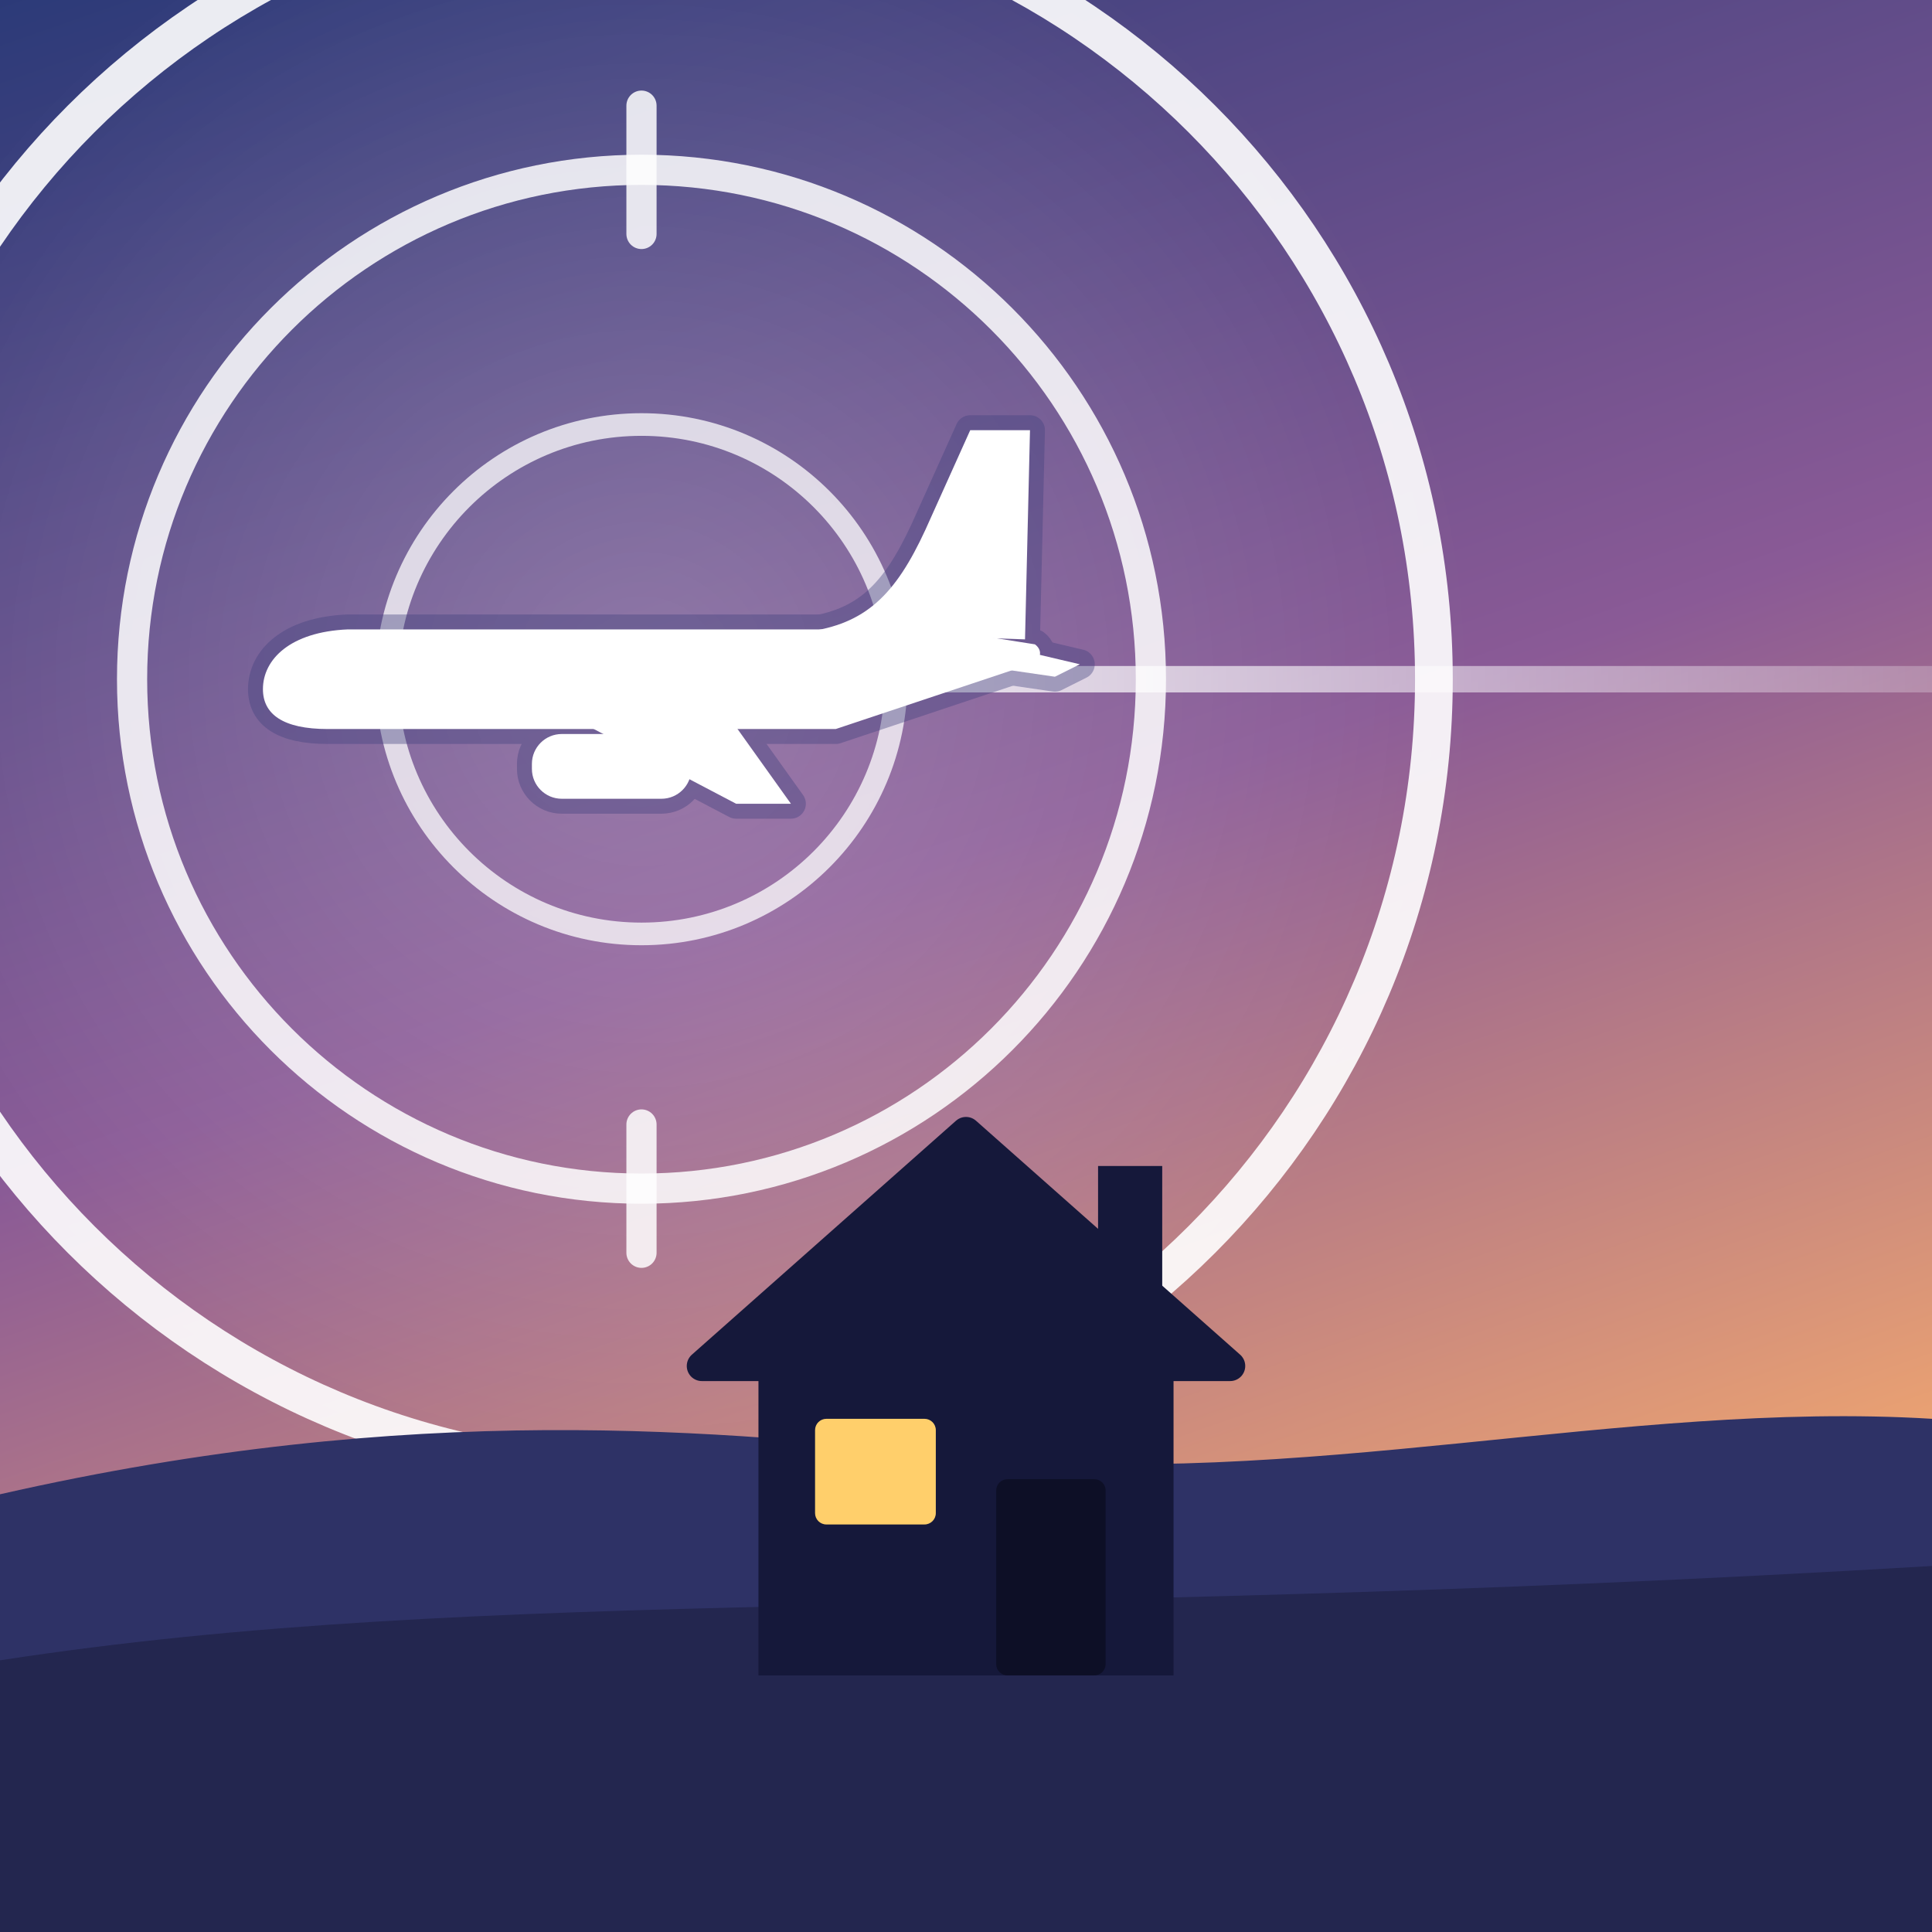
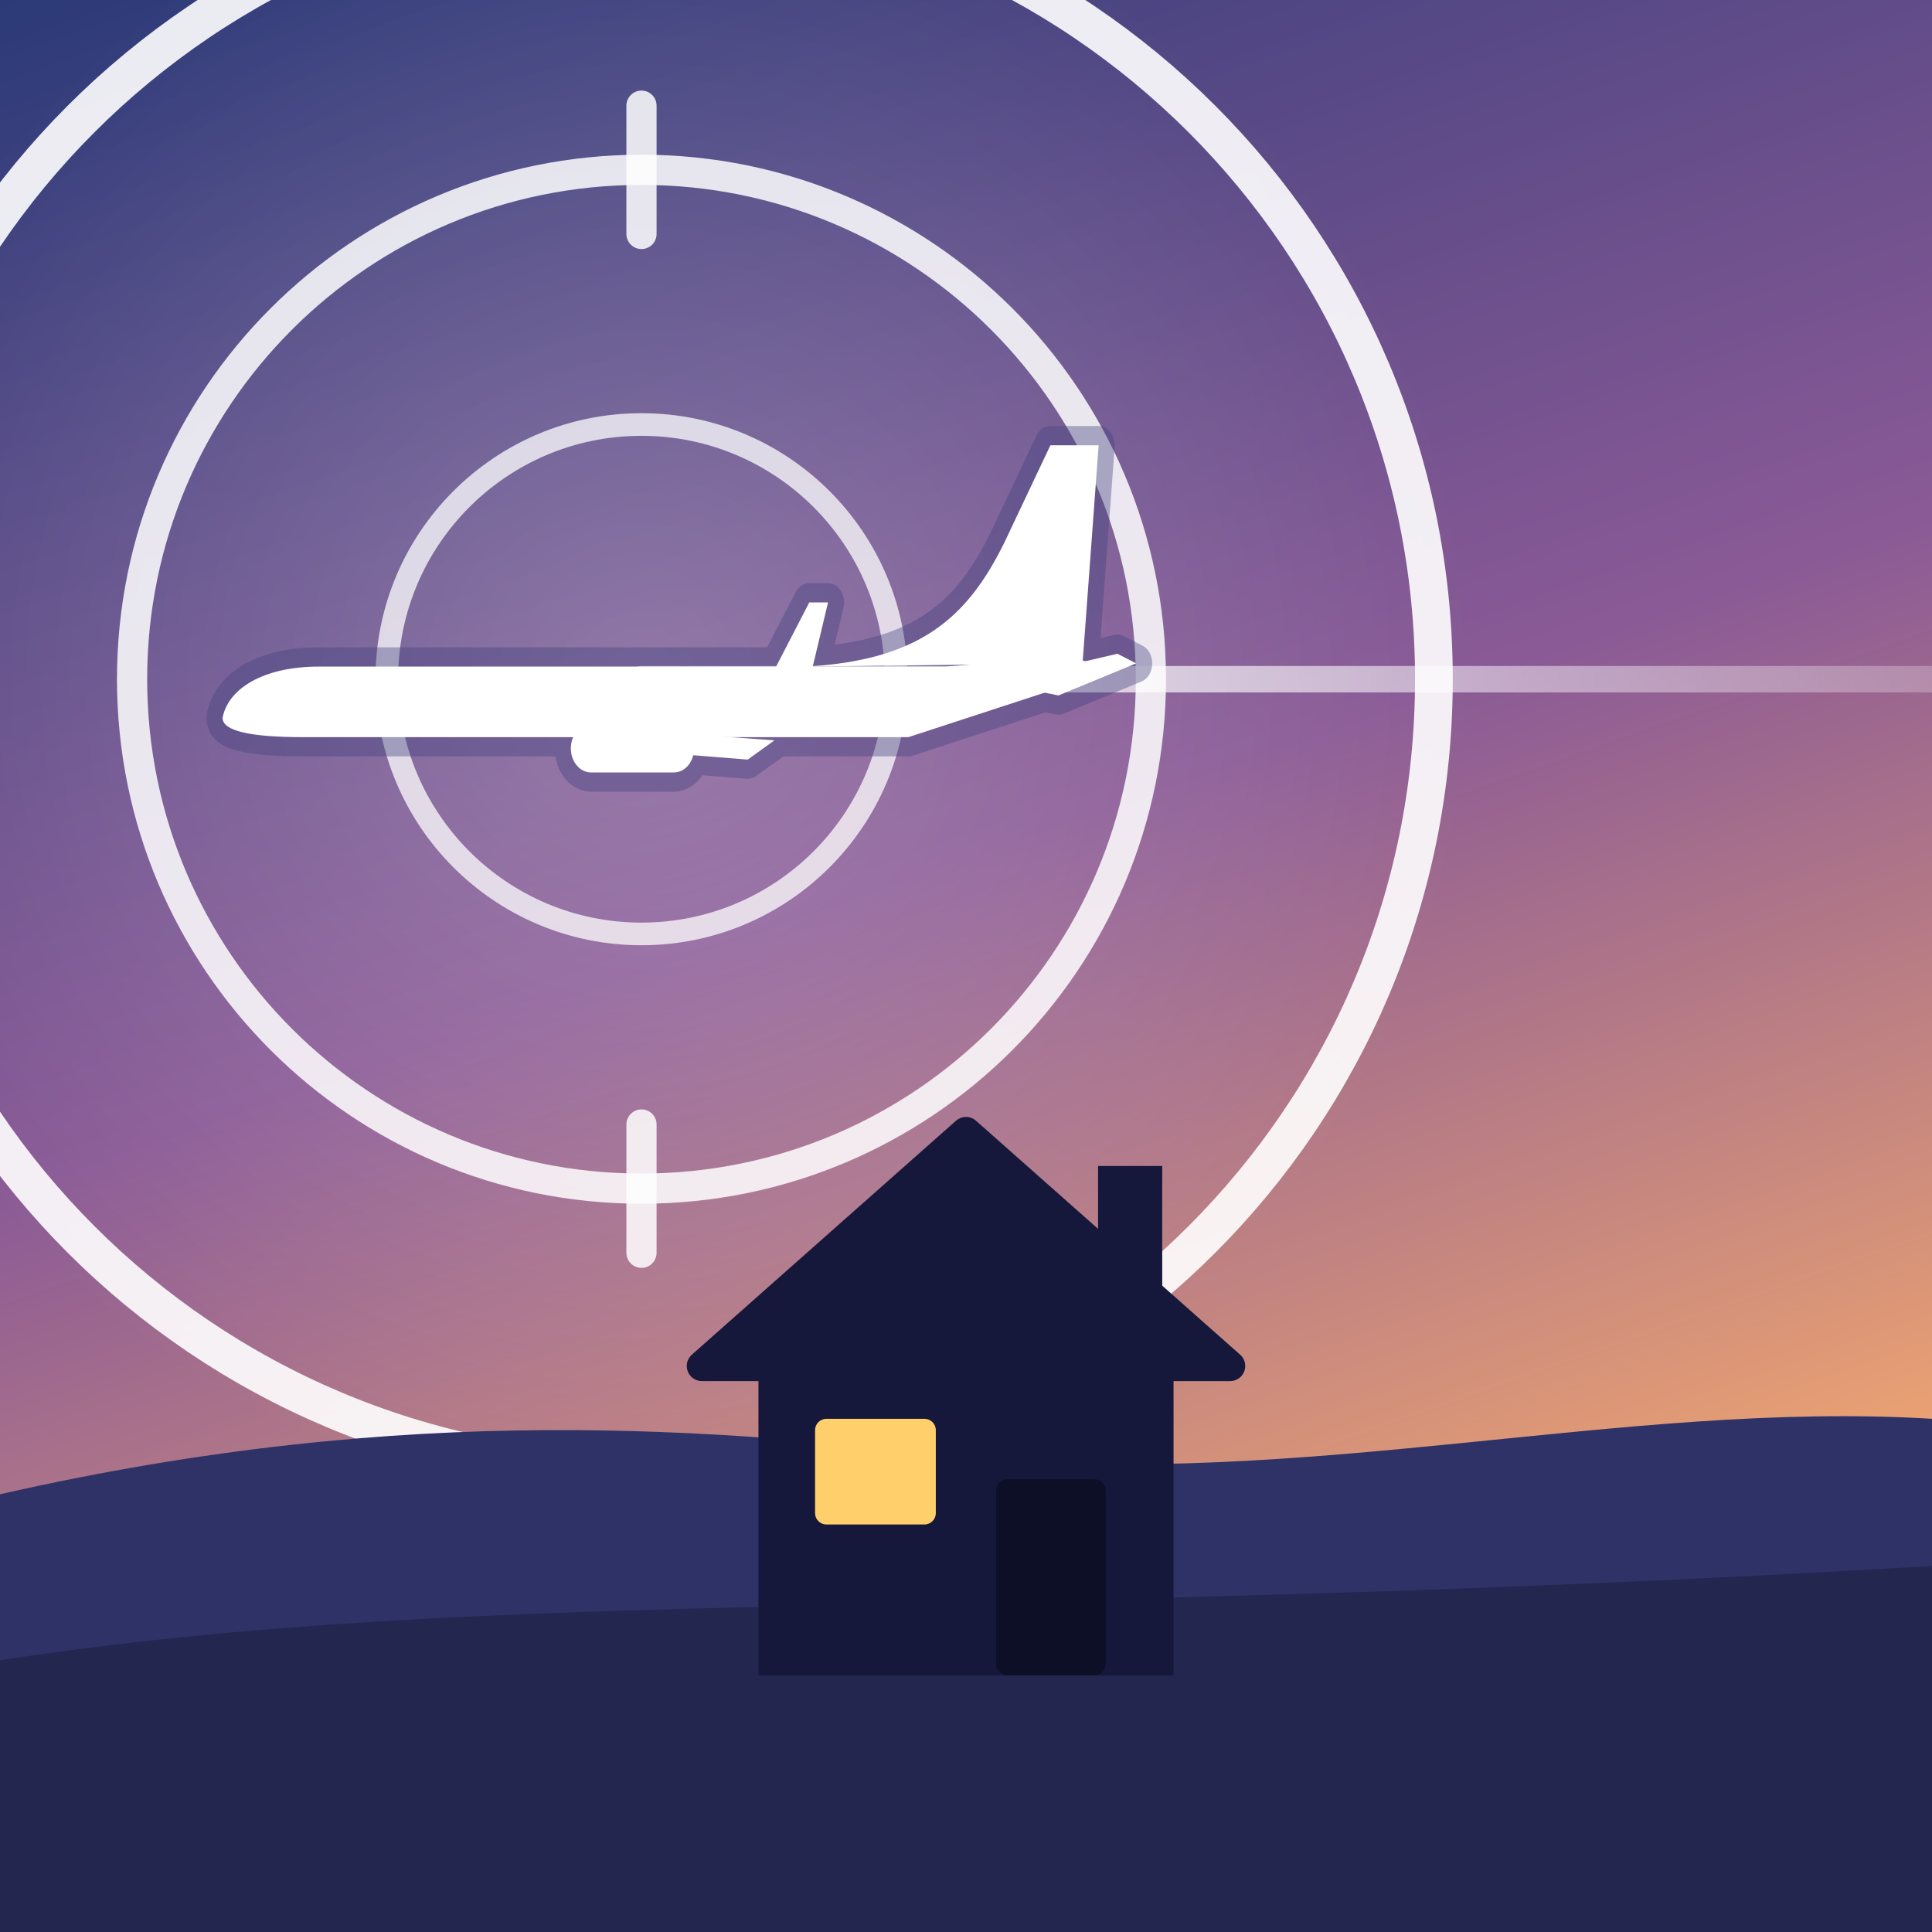
<svg xmlns="http://www.w3.org/2000/svg" viewBox="0 0 1024 1024">
  <defs>
    <linearGradient id="g" x1="0" y1="0" x2="0.35" y2="1">
      <stop offset="0" stop-color="#2b3a78" />
      <stop offset=".55" stop-color="#8a5a96" />
      <stop offset="1" stop-color="#f2a76f" />
    </linearGradient>
    <radialGradient id="glow" cx="340" cy="360" r="440" gradientUnits="userSpaceOnUse">
      <stop offset="0" stop-color="#ffffff" stop-opacity=".22" />
      <stop offset="1" stop-color="#ffffff" stop-opacity="0" />
    </radialGradient>
    <linearGradient id="trail" x1="340" y1="0" x2="1024" y2="0" gradientUnits="userSpaceOnUse">
      <stop offset="0" stop-color="#fff" stop-opacity=".95" />
      <stop offset="1" stop-color="#fff" stop-opacity=".25" />
    </linearGradient>
    <clipPath id="c">
      <rect width="1024" height="1024" />
    </clipPath>
  </defs>
  <g clip-path="url(#c)">
    <rect width="1024" height="1024" fill="url(#g)" />
    <circle cx="340" cy="360" r="440" fill="url(#glow)" />
    <circle cx="340" cy="360" r="420" fill="none" stroke="#fff" stroke-width="20" opacity=".9" />
    <circle cx="340" cy="360" r="270" fill="none" stroke="#fff" stroke-width="16" opacity=".85" />
    <circle cx="340" cy="360" r="135" fill="none" stroke="#fff" stroke-width="12" opacity=".75" />
    <line x1="340" y1="56" x2="340" y2="124" stroke="#fff" stroke-width="16" stroke-linecap="round" opacity=".85" />
    <line x1="340" y1="596" x2="340" y2="664" stroke="#fff" stroke-width="16" stroke-linecap="round" opacity=".85" />
    <line x1="340" y1="360" x2="1060" y2="360" stroke="url(#trail)" stroke-width="14" stroke-linecap="round" />
    <path d="M0 792 C 220 742 380 758 512 772 C 690 790 860 742 1024 752 L1024 1024 L0 1024 Z" fill="#2e3266" />
    <path d="M0 880 C 260 840 520 860 1024 830 L1024 1024 L0 1024 Z" fill="#23264f" />
-     <g transform="translate(340 360) scale(1.32)" stroke-linejoin="round">
+     <g transform="translate(348 372) scale(1.42 1.7)" stroke-linejoin="round">
      <g fill="#41407e" stroke="#41407e" stroke-width="12" opacity=".4">
-         <path d="M 66 -19 C 90 -22 102 -34 114 -60 L 132 -100 L 156 -100 L 154 -16 Z" />
-         <path d="M -152 4 C -152 -8 -141 -19 -118 -20 L 120 -20 L 158 -14 C 162 -11 160 -6 153 -5 L 78 20 L -126 20 C -144 20 -152 14 -152 4 Z" />
-         <path d="M 118 -8 L 166 -1 L 176 -6 L 142 -14 Z" />
-         <path d="M -42 8 L 38 50 L 60 50 L 30 8 Z" />
-         <rect x="-44" y="22" width="64" height="26" rx="12" />
+         <path d="M 56 -11 C 98 -13 116 -26 130 -50 L 147 -80 L 165 -80 L 159 -12 Z" />
+         <path d="M -162 5 C -160 -4 -147 -11 -126 -11 L 108 -11 L 152 -14 L 164 -12 L 160 -7 L 94 11 L -132 11 C -152 11 -162 9 -162 5 Z" />
+         <path d="M 126 -6 L 172 -15 L 179 -12 L 150 -2 Z" />
+         <path d="M 44 -10 L 57 -31 L 64 -31 L 58 -10 Z" />
+         <path d="M -22 8 L 44 12 L 34 18 L -26 14 Z" />
+         <rect x="-32" y="7" width="46" height="15" rx="7.5" />
      </g>
      <g fill="#fff">
-         <path d="M 66 -19 C 90 -22 102 -34 114 -60 L 132 -100 L 156 -100 L 154 -16 Z" />
-         <path d="M -152 4 C -152 -8 -141 -19 -118 -20 L 120 -20 L 158 -14 C 162 -11 160 -6 153 -5 L 78 20 L -126 20 C -144 20 -152 14 -152 4 Z" />
-         <path d="M 118 -8 L 166 -1 L 176 -6 L 142 -14 Z" />
-         <path d="M -42 8 L 38 50 L 60 50 L 30 8 Z" />
-         <rect x="-44" y="22" width="64" height="26" rx="12" />
+         <path d="M 56 -11 C 98 -13 116 -26 130 -50 L 147 -80 L 165 -80 L 159 -12 Z" />
+         <path d="M -162 5 C -160 -4 -147 -11 -126 -11 L 108 -11 L 152 -14 L 164 -12 L 160 -7 L 94 11 L -132 11 C -152 11 -162 9 -162 5 Z" />
+         <path d="M 126 -6 L 172 -15 L 179 -12 L 150 -2 Z" />
+         <path d="M 44 -10 L 57 -31 L 64 -31 L 58 -10 Z" />
+         <path d="M -22 8 L 44 12 L 34 18 L -26 14 Z" />
+         <rect x="-32" y="7" width="46" height="15" rx="7.5" />
      </g>
    </g>
    <g>
      <rect x="402" y="712" width="220" height="176" fill="#15183a" />
      <path d="M372 724 L512 600 L652 724 Z" fill="#15183a" stroke="#15183a" stroke-width="16" stroke-linejoin="round" />
      <rect x="582" y="618" width="34" height="74" fill="#15183a" />
      <rect x="432" y="752" width="64" height="56" rx="6" fill="#ffcf6b" />
      <rect x="528" y="784" width="58" height="104" rx="6" fill="#0d0f26" />
    </g>
  </g>
</svg>
